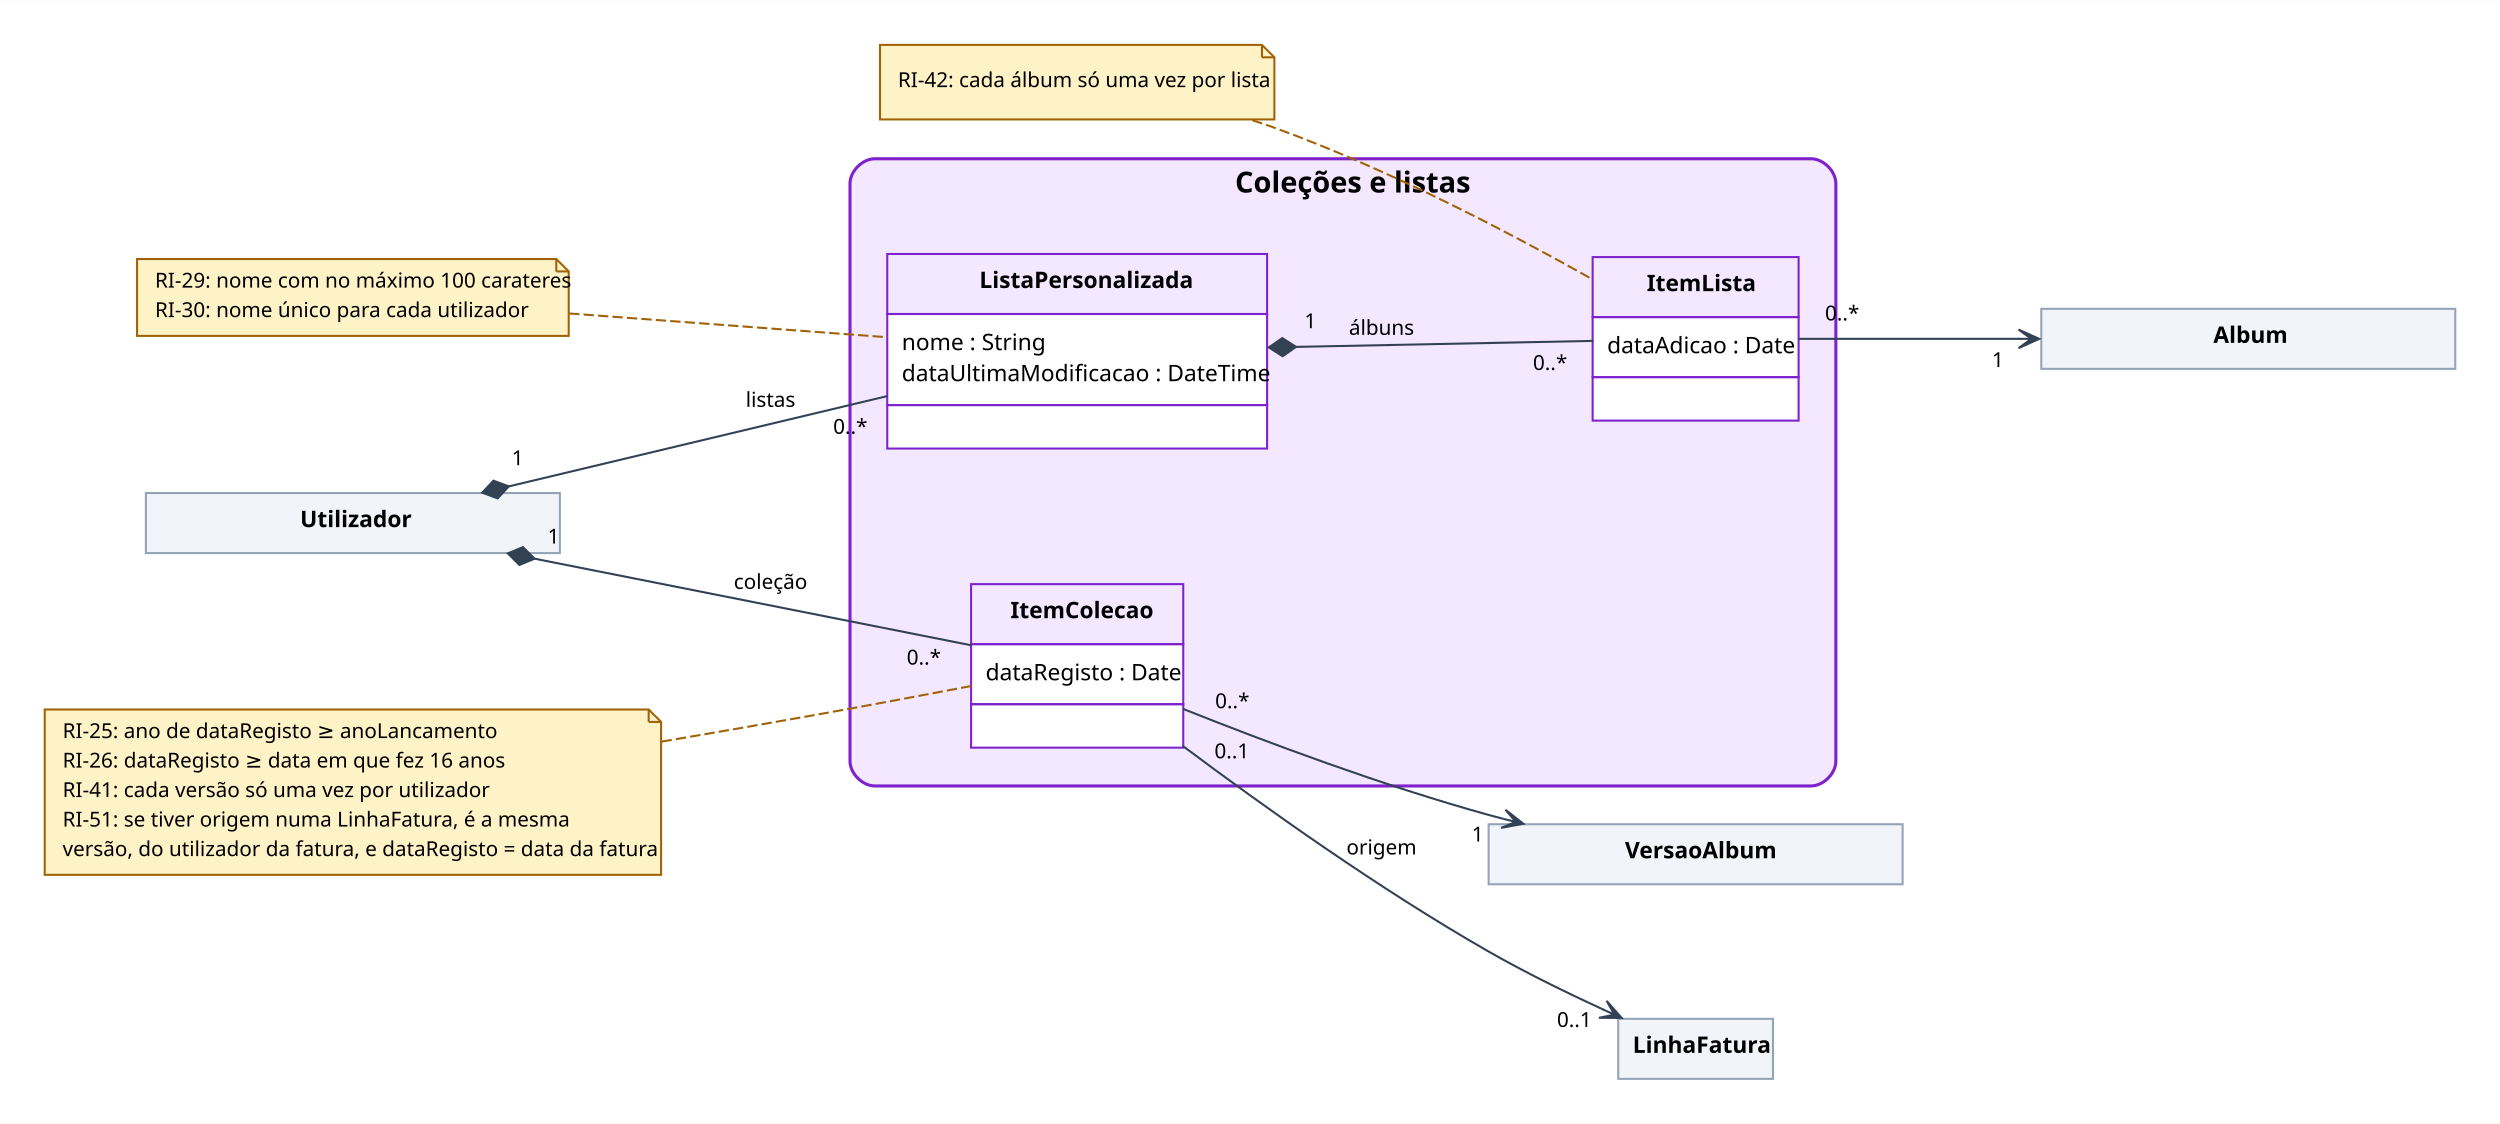
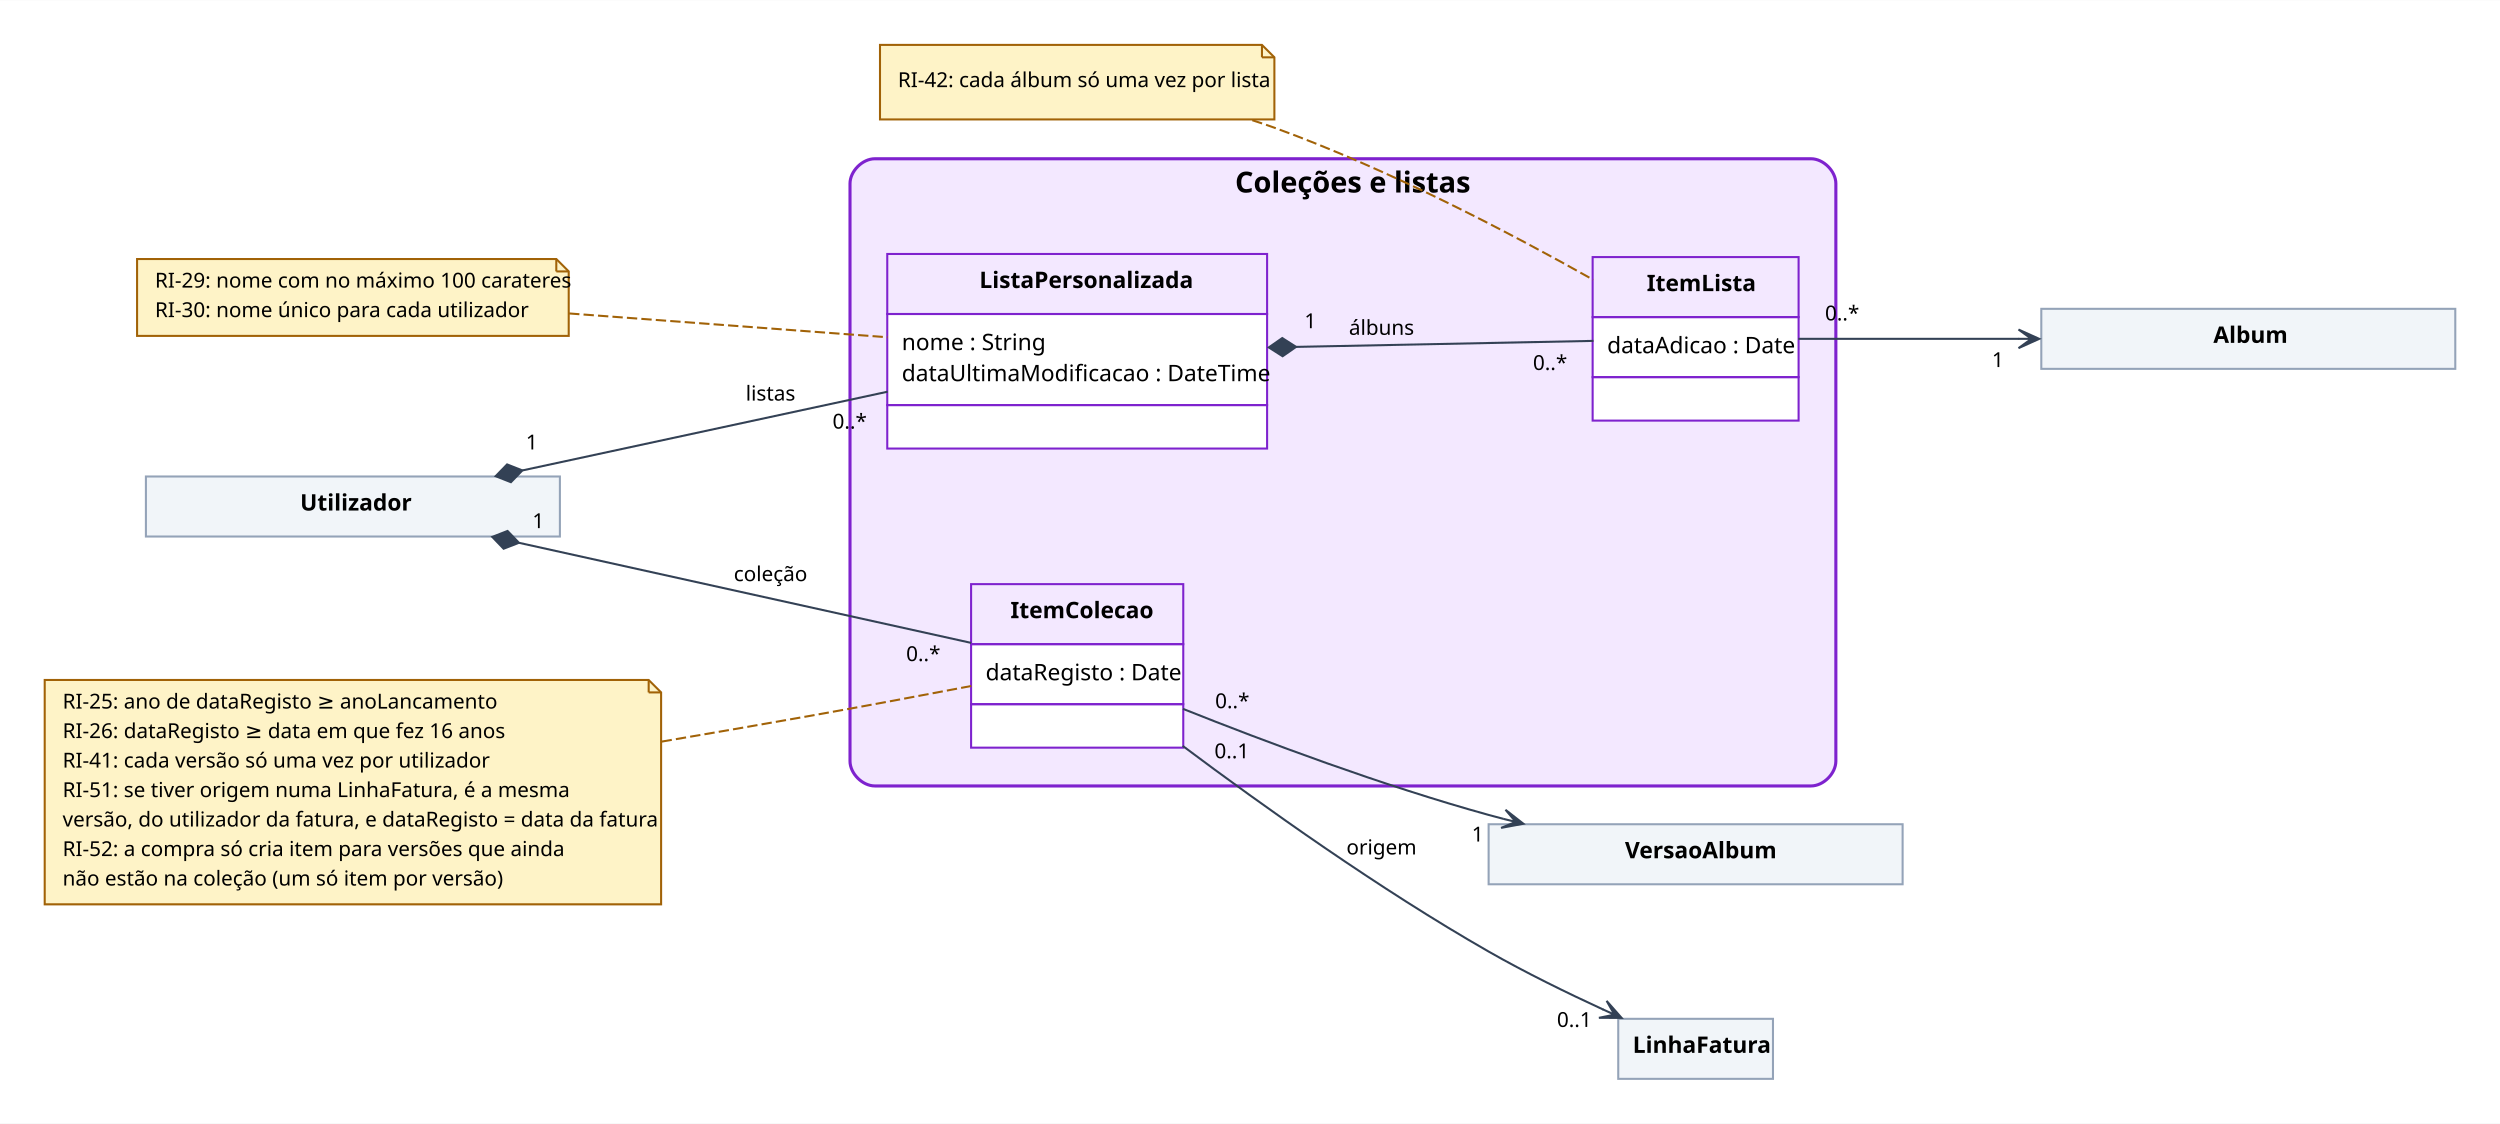
<svg xmlns="http://www.w3.org/2000/svg" width="1208pt" height="543pt" viewBox="0.00 0.00 1207.76 542.70">
  <g id="graph0" class="graph" transform="scale(1 1) rotate(0) translate(21.6 521.1)">
    <polygon fill="white" stroke="none" points="-21.6,21.6 -21.6,-521.1 1186.16,-521.1 1186.16,21.6 -21.6,21.6" />
    <g id="clust1" class="cluster">
      <path fill="#f3e8ff" stroke="#7e22ce" stroke-width="1.5" d="M401.04,-141.5C401.04,-141.5 853.31,-141.5 853.31,-141.5 859.31,-141.5 865.31,-147.5 865.31,-153.5 865.31,-153.5 865.31,-432.5 865.31,-432.5 865.31,-438.5 859.31,-444.5 853.31,-444.5 853.31,-444.5 401.04,-444.5 401.04,-444.5 395.04,-444.5 389.04,-438.5 389.04,-432.5 389.04,-432.5 389.04,-153.5 389.04,-153.5 389.04,-147.5 395.04,-141.5 401.04,-141.5" />
      <text text-anchor="start" x="575.05" y="-428.2" font-family="Segoe UI" font-weight="bold" font-size="14.00">Coleções e listas</text>
    </g>
    <g id="node1" class="node">
      <polygon fill="white" stroke="none" points="447.54,-160 447.54,-239 550.04,-239 550.04,-160 447.54,-160" />
      <polygon fill="#f3e8ff" stroke="none" points="447.54,-210 447.54,-239 550.04,-239 550.04,-210 447.54,-210" />
      <polygon fill="none" stroke="#7e22ce" points="447.54,-210 447.54,-239 550.04,-239 550.04,-210 447.54,-210" />
      <text text-anchor="start" x="466.54" y="-222.55" font-family="Segoe UI" font-weight="bold" font-size="11.00">ItemColecao</text>
      <polygon fill="none" stroke="#7e22ce" points="447.54,-181 447.54,-210 550.04,-210 550.04,-181 447.54,-181" />
      <text text-anchor="start" x="454.54" y="-192.55" font-family="Segoe UI" font-size="11.00">dataRegisto : Date</text>
      <polygon fill="none" stroke="#7e22ce" points="447.54,-160 447.54,-181 550.04,-181 550.04,-160 447.54,-160" />
      <text text-anchor="start" x="497.29" y="-167.55" font-family="Segoe UI" font-size="11.00"> </text>
    </g>
    <g id="node5" class="node">
      <polygon fill="white" stroke="none" points="697.56,-94 697.56,-123 897.56,-123 897.56,-94 697.56,-94" />
      <polygon fill="#f1f5f9" stroke="none" points="697.56,-94 697.56,-123 897.56,-123 897.56,-94 697.56,-94" />
      <polygon fill="none" stroke="#94a3b8" points="697.56,-94 697.56,-123 897.56,-123 897.56,-94 697.56,-94" />
      <text text-anchor="start" x="763.43" y="-106.55" font-family="Segoe UI" font-weight="bold" font-size="11.00">VersaoAlbum</text>
    </g>
    <g id="edge2" class="edge">
      <path fill="none" stroke="#334155" d="M549.88,-178.75C589.44,-162.97 646.31,-141.65 697.56,-127.5 699.92,-126.85 702.33,-126.21 704.76,-125.59" />
      <polygon fill="#334155" stroke="#334155" points="714.36,-123.24 705.71,-129.98 710.68,-124.14 704.64,-125.61 704.64,-125.61 704.64,-125.61 710.68,-124.14 703.57,-121.24 714.36,-123.24" />
      <text text-anchor="middle" x="692.28" y="-114.66" font-family="Segoe UI" font-size="10.00">1</text>
      <text text-anchor="middle" x="573.73" y="-179.06" font-family="Segoe UI" font-size="10.00">0..*</text>
    </g>
    <g id="node7" class="node">
      <polygon fill="white" stroke="none" points="760.18,0 760.18,-29 834.93,-29 834.93,0 760.18,0" />
      <polygon fill="#f1f5f9" stroke="none" points="760.18,0 760.18,-29 834.93,-29 834.93,0 760.18,0" />
      <polygon fill="none" stroke="#94a3b8" points="760.18,0 760.18,-29 834.93,-29 834.93,0 760.18,0" />
      <text text-anchor="start" x="767.18" y="-12.55" font-family="Segoe UI" font-weight="bold" font-size="11.00">LinhaFatura</text>
    </g>
    <g id="edge3" class="edge">
      <path fill="none" stroke="#334155" d="M549.77,-160.85C588.8,-131.62 645.04,-91.52 697.56,-61.5 715.23,-51.4 735.43,-41.53 752.95,-33.46" />
      <polygon fill="#334155" stroke="#334155" points="761.81,-29.44 754.56,-37.67 758.36,-31 752.7,-33.58 752.7,-33.58 752.7,-33.58 758.36,-31 750.84,-29.48 761.81,-29.44" />
      <text text-anchor="middle" x="645.81" y="-108.4" font-family="Segoe UI" font-size="10.00"> origem </text>
      <text text-anchor="middle" x="738.96" y="-25.07" font-family="Segoe UI" font-size="10.00">0..1</text>
      <text text-anchor="middle" x="573.5" y="-154.87" font-family="Segoe UI" font-size="10.00">0..1</text>
    </g>
    <g id="node2" class="node">
      <polygon fill="white" stroke="none" points="407.04,-304.5 407.04,-398.5 590.54,-398.5 590.54,-304.5 407.04,-304.5" />
      <polygon fill="#f3e8ff" stroke="none" points="407.04,-369.5 407.04,-398.5 590.54,-398.5 590.54,-369.5 407.04,-369.5" />
      <polygon fill="none" stroke="#7e22ce" points="407.04,-369.5 407.04,-398.5 590.54,-398.5 590.54,-369.5 407.04,-369.5" />
      <text text-anchor="start" x="451.54" y="-382.05" font-family="Segoe UI" font-weight="bold" font-size="11.00">ListaPersonalizada</text>
      <polygon fill="none" stroke="#7e22ce" points="407.04,-325.5 407.04,-369.5 590.54,-369.5 590.54,-325.5 407.04,-325.5" />
      <text text-anchor="start" x="414.04" y="-352.05" font-family="Segoe UI" font-size="11.00">nome : String</text>
      <text text-anchor="start" x="414.04" y="-337.05" font-family="Segoe UI" font-size="11.00">dataUltimaModificacao : DateTime</text>
      <polygon fill="none" stroke="#7e22ce" points="407.04,-304.5 407.04,-325.5 590.54,-325.5 590.54,-304.5 407.04,-304.5" />
      <text text-anchor="start" x="497.29" y="-312.05" font-family="Segoe UI" font-size="11.00"> </text>
    </g>
    <g id="node3" class="node">
      <polygon fill="white" stroke="none" points="747.81,-318 747.81,-397 847.31,-397 847.31,-318 747.81,-318" />
      <polygon fill="#f3e8ff" stroke="none" points="747.81,-368 747.81,-397 847.31,-397 847.31,-368 747.81,-368" />
      <polygon fill="none" stroke="#7e22ce" points="747.81,-368 747.81,-397 847.31,-397 847.31,-368 747.81,-368" />
      <text text-anchor="start" x="773.93" y="-380.55" font-family="Segoe UI" font-weight="bold" font-size="11.00">ItemLista</text>
      <polygon fill="none" stroke="#7e22ce" points="747.81,-339 747.81,-368 847.31,-368 847.31,-339 747.81,-339" />
      <text text-anchor="start" x="754.81" y="-350.55" font-family="Segoe UI" font-size="11.00">dataAdicao : Date</text>
      <polygon fill="none" stroke="#7e22ce" points="747.81,-318 747.81,-339 847.31,-339 847.31,-318 747.81,-318" />
      <text text-anchor="start" x="796.06" y="-325.55" font-family="Segoe UI" font-size="11.00"> </text>
    </g>
    <g id="edge5" class="edge">
      <path fill="none" stroke="#334155" d="M604.39,-353.61C653.38,-354.61 709.37,-355.74 748.22,-356.52" />
      <polygon fill="#334155" stroke="#334155" points="604.55,-353.62 597.86,-357.88 591.35,-353.35 598.04,-349.09 604.55,-353.62" />
      <text text-anchor="middle" x="645.81" y="-359.43" font-family="Segoe UI" font-size="10.00"> álbuns </text>
      <text text-anchor="middle" x="727.27" y="-342.45" font-family="Segoe UI" font-size="10.00">0..*</text>
      <text text-anchor="middle" x="611.41" y="-362.65" font-family="Segoe UI" font-size="10.00">1</text>
    </g>
    <g id="node6" class="node">
      <polygon fill="white" stroke="none" points="964.56,-343 964.56,-372 1164.56,-372 1164.56,-343 964.56,-343" />
      <polygon fill="#f1f5f9" stroke="none" points="964.56,-343 964.56,-372 1164.56,-372 1164.56,-343 964.56,-343" />
      <polygon fill="none" stroke="#94a3b8" points="964.56,-343 964.56,-372 1164.56,-372 1164.56,-343 964.56,-343" />
      <text text-anchor="start" x="1047.68" y="-355.55" font-family="Segoe UI" font-weight="bold" font-size="11.00">Album</text>
    </g>
    <g id="edge6" class="edge">
      <path fill="none" stroke="#334155" d="M847.17,-357.5C877.08,-357.5 916.7,-357.5 953.85,-357.5" />
      <polygon fill="#334155" stroke="#334155" points="963.55,-357.5 953.55,-362 959.77,-357.5 953.55,-357.5 953.55,-357.5 953.55,-357.5 959.77,-357.5 953.55,-353 963.55,-357.5" />
      <text text-anchor="middle" x="943.58" y="-343.86" font-family="Segoe UI" font-size="10.00">1</text>
      <text text-anchor="middle" x="868.36" y="-366.39" font-family="Segoe UI" font-size="10.00">0..*</text>
    </g>
    <g id="node4" class="node">
-       <polygon fill="white" stroke="none" points="48.89,-254 48.89,-283 248.89,-283 248.89,-254 48.89,-254" />
-       <polygon fill="#f1f5f9" stroke="none" points="48.89,-254 48.89,-283 248.89,-283 248.89,-254 48.89,-254" />
-       <polygon fill="none" stroke="#94a3b8" points="48.89,-254 48.89,-283 248.89,-283 248.89,-254 48.89,-254" />
-       <text text-anchor="start" x="123.39" y="-266.55" font-family="Segoe UI" font-weight="bold" font-size="11.00">Utilizador</text>
+       <polygon fill="white" stroke="none" points="48.89,-262 48.89,-291 248.89,-291 248.89,-262 48.89,-262" />
+       <polygon fill="#f1f5f9" stroke="none" points="48.89,-262 48.89,-291 248.89,-291 248.89,-262 48.89,-262" />
+       <polygon fill="none" stroke="#94a3b8" points="48.89,-262 48.89,-291 248.89,-291 248.89,-262 48.89,-262" />
+       <text text-anchor="start" x="123.39" y="-274.55" font-family="Segoe UI" font-weight="bold" font-size="11.00">Utilizador</text>
    </g>
    <g id="edge1" class="edge">
-       <path fill="none" stroke="#334155" d="M236.65,-251.29C303.17,-238.1 392.64,-220.36 447.7,-209.43" />
-       <polygon fill="#334155" stroke="#334155" points="236.65,-251.29 231.04,-256.89 223.71,-253.86 229.32,-248.26 236.65,-251.29" />
-       <text text-anchor="middle" x="350.65" y="-236.68" font-family="Segoe UI" font-size="10.00"> coleção </text>
-       <text text-anchor="middle" x="424.73" y="-200.13" font-family="Segoe UI" font-size="10.00">0..*</text>
-       <text text-anchor="middle" x="245.8" y="-258.59" font-family="Segoe UI" font-size="10.00">1</text>
+       <path fill="none" stroke="#334155" d="M229.21,-258.94C296.32,-244.09 390.43,-223.26 447.59,-210.61" />
+       <polygon fill="#334155" stroke="#334155" points="229.1,-258.97 223.6,-264.69 216.21,-261.82 221.7,-256.1 229.1,-258.97" />
+       <text text-anchor="middle" x="350.65" y="-240.44" font-family="Segoe UI" font-size="10.00"> coleção </text>
+       <text text-anchor="middle" x="424.46" y="-201.82" font-family="Segoe UI" font-size="10.00">0..*</text>
+       <text text-anchor="middle" x="238.45" y="-266.06" font-family="Segoe UI" font-size="10.00">1</text>
    </g>
    <g id="edge4" class="edge">
-       <path fill="none" stroke="#334155" d="M224.02,-286.18C277.57,-298.96 350.2,-316.29 407.2,-329.89" />
-       <polygon fill="#334155" stroke="#334155" points="224.21,-286.23 216.77,-288.98 211.37,-283.17 218.81,-280.42 224.21,-286.23" />
-       <text text-anchor="middle" x="350.65" y="-324.63" font-family="Segoe UI" font-size="10.00"> listas </text>
-       <text text-anchor="middle" x="389.2" y="-311.63" font-family="Segoe UI" font-size="10.00">0..*</text>
-       <text text-anchor="middle" x="228.49" y="-296.46" font-family="Segoe UI" font-size="10.00">1</text>
+       <path fill="none" stroke="#334155" d="M230.72,-293.92C283.53,-305.31 352.58,-320.19 407.24,-331.98" />
+       <polygon fill="#334155" stroke="#334155" points="230.75,-293.93 223.38,-296.84 217.85,-291.15 225.23,-288.24 230.75,-293.93" />
+       <text text-anchor="middle" x="350.65" y="-327.67" font-family="Segoe UI" font-size="10.00"> listas </text>
+       <text text-anchor="middle" x="388.9" y="-314.12" font-family="Segoe UI" font-size="10.00">0..*</text>
+       <text text-anchor="middle" x="235.31" y="-304.07" font-family="Segoe UI" font-size="10.00">1</text>
    </g>
    <g id="node8" class="node">
-       <polygon fill="#fef3c7" stroke="#a16207" points="291.78,-178.44 0,-178.44 0,-98.56 297.78,-98.56 297.78,-172.44 291.78,-178.44" />
-       <polyline fill="none" stroke="#a16207" points="291.78,-178.44 291.78,-172.44" />
-       <polyline fill="none" stroke="#a16207" points="297.78,-172.44 291.78,-172.44" />
-       <text text-anchor="start" x="8.64" y="-164.62" font-family="Segoe UI" font-size="10.00">RI-25: ano de dataRegisto ≥ anoLancamento</text>
-       <text text-anchor="start" x="8.64" y="-150.38" font-family="Segoe UI" font-size="10.00">RI-26: dataRegisto ≥ data em que fez 16 anos</text>
-       <text text-anchor="start" x="8.64" y="-136.12" font-family="Segoe UI" font-size="10.00">RI-41: cada versão só uma vez por utilizador</text>
-       <text text-anchor="start" x="8.64" y="-121.88" font-family="Segoe UI" font-size="10.00">RI-51: se tiver origem numa LinhaFatura, é a mesma</text>
-       <text text-anchor="start" x="8.64" y="-107.62" font-family="Segoe UI" font-size="10.00">versão, do utilizador da fatura, e dataRegisto = data da fatura</text>
+       <polygon fill="#fef3c7" stroke="#a16207" points="291.78,-192.69 0,-192.69 0,-84.31 297.78,-84.31 297.78,-186.69 291.78,-192.69" />
+       <polyline fill="none" stroke="#a16207" points="291.78,-192.69 291.78,-186.69" />
+       <polyline fill="none" stroke="#a16207" points="297.78,-186.69 291.78,-186.69" />
+       <text text-anchor="start" x="8.64" y="-178.88" font-family="Segoe UI" font-size="10.00">RI-25: ano de dataRegisto ≥ anoLancamento</text>
+       <text text-anchor="start" x="8.64" y="-164.62" font-family="Segoe UI" font-size="10.00">RI-26: dataRegisto ≥ data em que fez 16 anos</text>
+       <text text-anchor="start" x="8.64" y="-150.38" font-family="Segoe UI" font-size="10.00">RI-41: cada versão só uma vez por utilizador</text>
+       <text text-anchor="start" x="8.64" y="-136.12" font-family="Segoe UI" font-size="10.00">RI-51: se tiver origem numa LinhaFatura, é a mesma</text>
+       <text text-anchor="start" x="8.64" y="-121.88" font-family="Segoe UI" font-size="10.00">versão, do utilizador da fatura, e dataRegisto = data da fatura</text>
+       <text text-anchor="start" x="8.64" y="-107.62" font-family="Segoe UI" font-size="10.00">RI-52: a compra só cria item para versões que ainda</text>
+       <text text-anchor="start" x="8.64" y="-93.38" font-family="Segoe UI" font-size="10.00">não estão na coleção (um só item por versão)</text>
    </g>
    <g id="edge7" class="edge">
      <path fill="none" stroke="#a16207" stroke-dasharray="5,2" d="M298.02,-162.92C322.26,-167.03 347.11,-171.33 370.53,-175.5 395.99,-180.03 424.25,-185.34 447.67,-189.8" />
    </g>
    <g id="node9" class="node">
      <polygon fill="#fef3c7" stroke="#a16207" points="247.15,-396.07 44.62,-396.07 44.62,-358.93 253.15,-358.93 253.15,-390.07 247.15,-396.07" />
      <polyline fill="none" stroke="#a16207" points="247.15,-396.07 247.15,-390.07" />
      <polyline fill="none" stroke="#a16207" points="253.15,-390.07 247.15,-390.07" />
      <text text-anchor="start" x="53.26" y="-382.25" font-family="Segoe UI" font-size="10.00">RI-29: nome com no máximo 100 carateres</text>
      <text text-anchor="start" x="53.26" y="-368" font-family="Segoe UI" font-size="10.00">RI-30: nome único para cada utilizador</text>
    </g>
    <g id="edge8" class="edge">
      <path fill="none" stroke="#a16207" stroke-dasharray="5,2" d="M253.33,-369.77C302.2,-366.12 360.02,-361.8 407.15,-358.27" />
    </g>
    <g id="node10" class="node">
      <polygon fill="#fef3c7" stroke="#a16207" points="588.06,-499.5 403.53,-499.5 403.53,-463.5 594.06,-463.5 594.06,-493.5 588.06,-499.5" />
      <polyline fill="none" stroke="#a16207" points="588.06,-499.5 588.06,-493.5" />
      <polyline fill="none" stroke="#a16207" points="594.06,-493.5 588.06,-493.5" />
      <text text-anchor="start" x="412.17" y="-479.12" font-family="Segoe UI" font-size="10.00">RI-42: cada álbum só uma vez por lista</text>
    </g>
    <g id="edge9" class="edge">
      <path fill="none" stroke="#a16207" stroke-dasharray="5,2" d="M583.38,-463.12C587.01,-461.97 590.58,-460.76 594.06,-459.5 648.83,-439.64 707.95,-408.65 748.09,-386.04" />
    </g>
  </g>
</svg>
